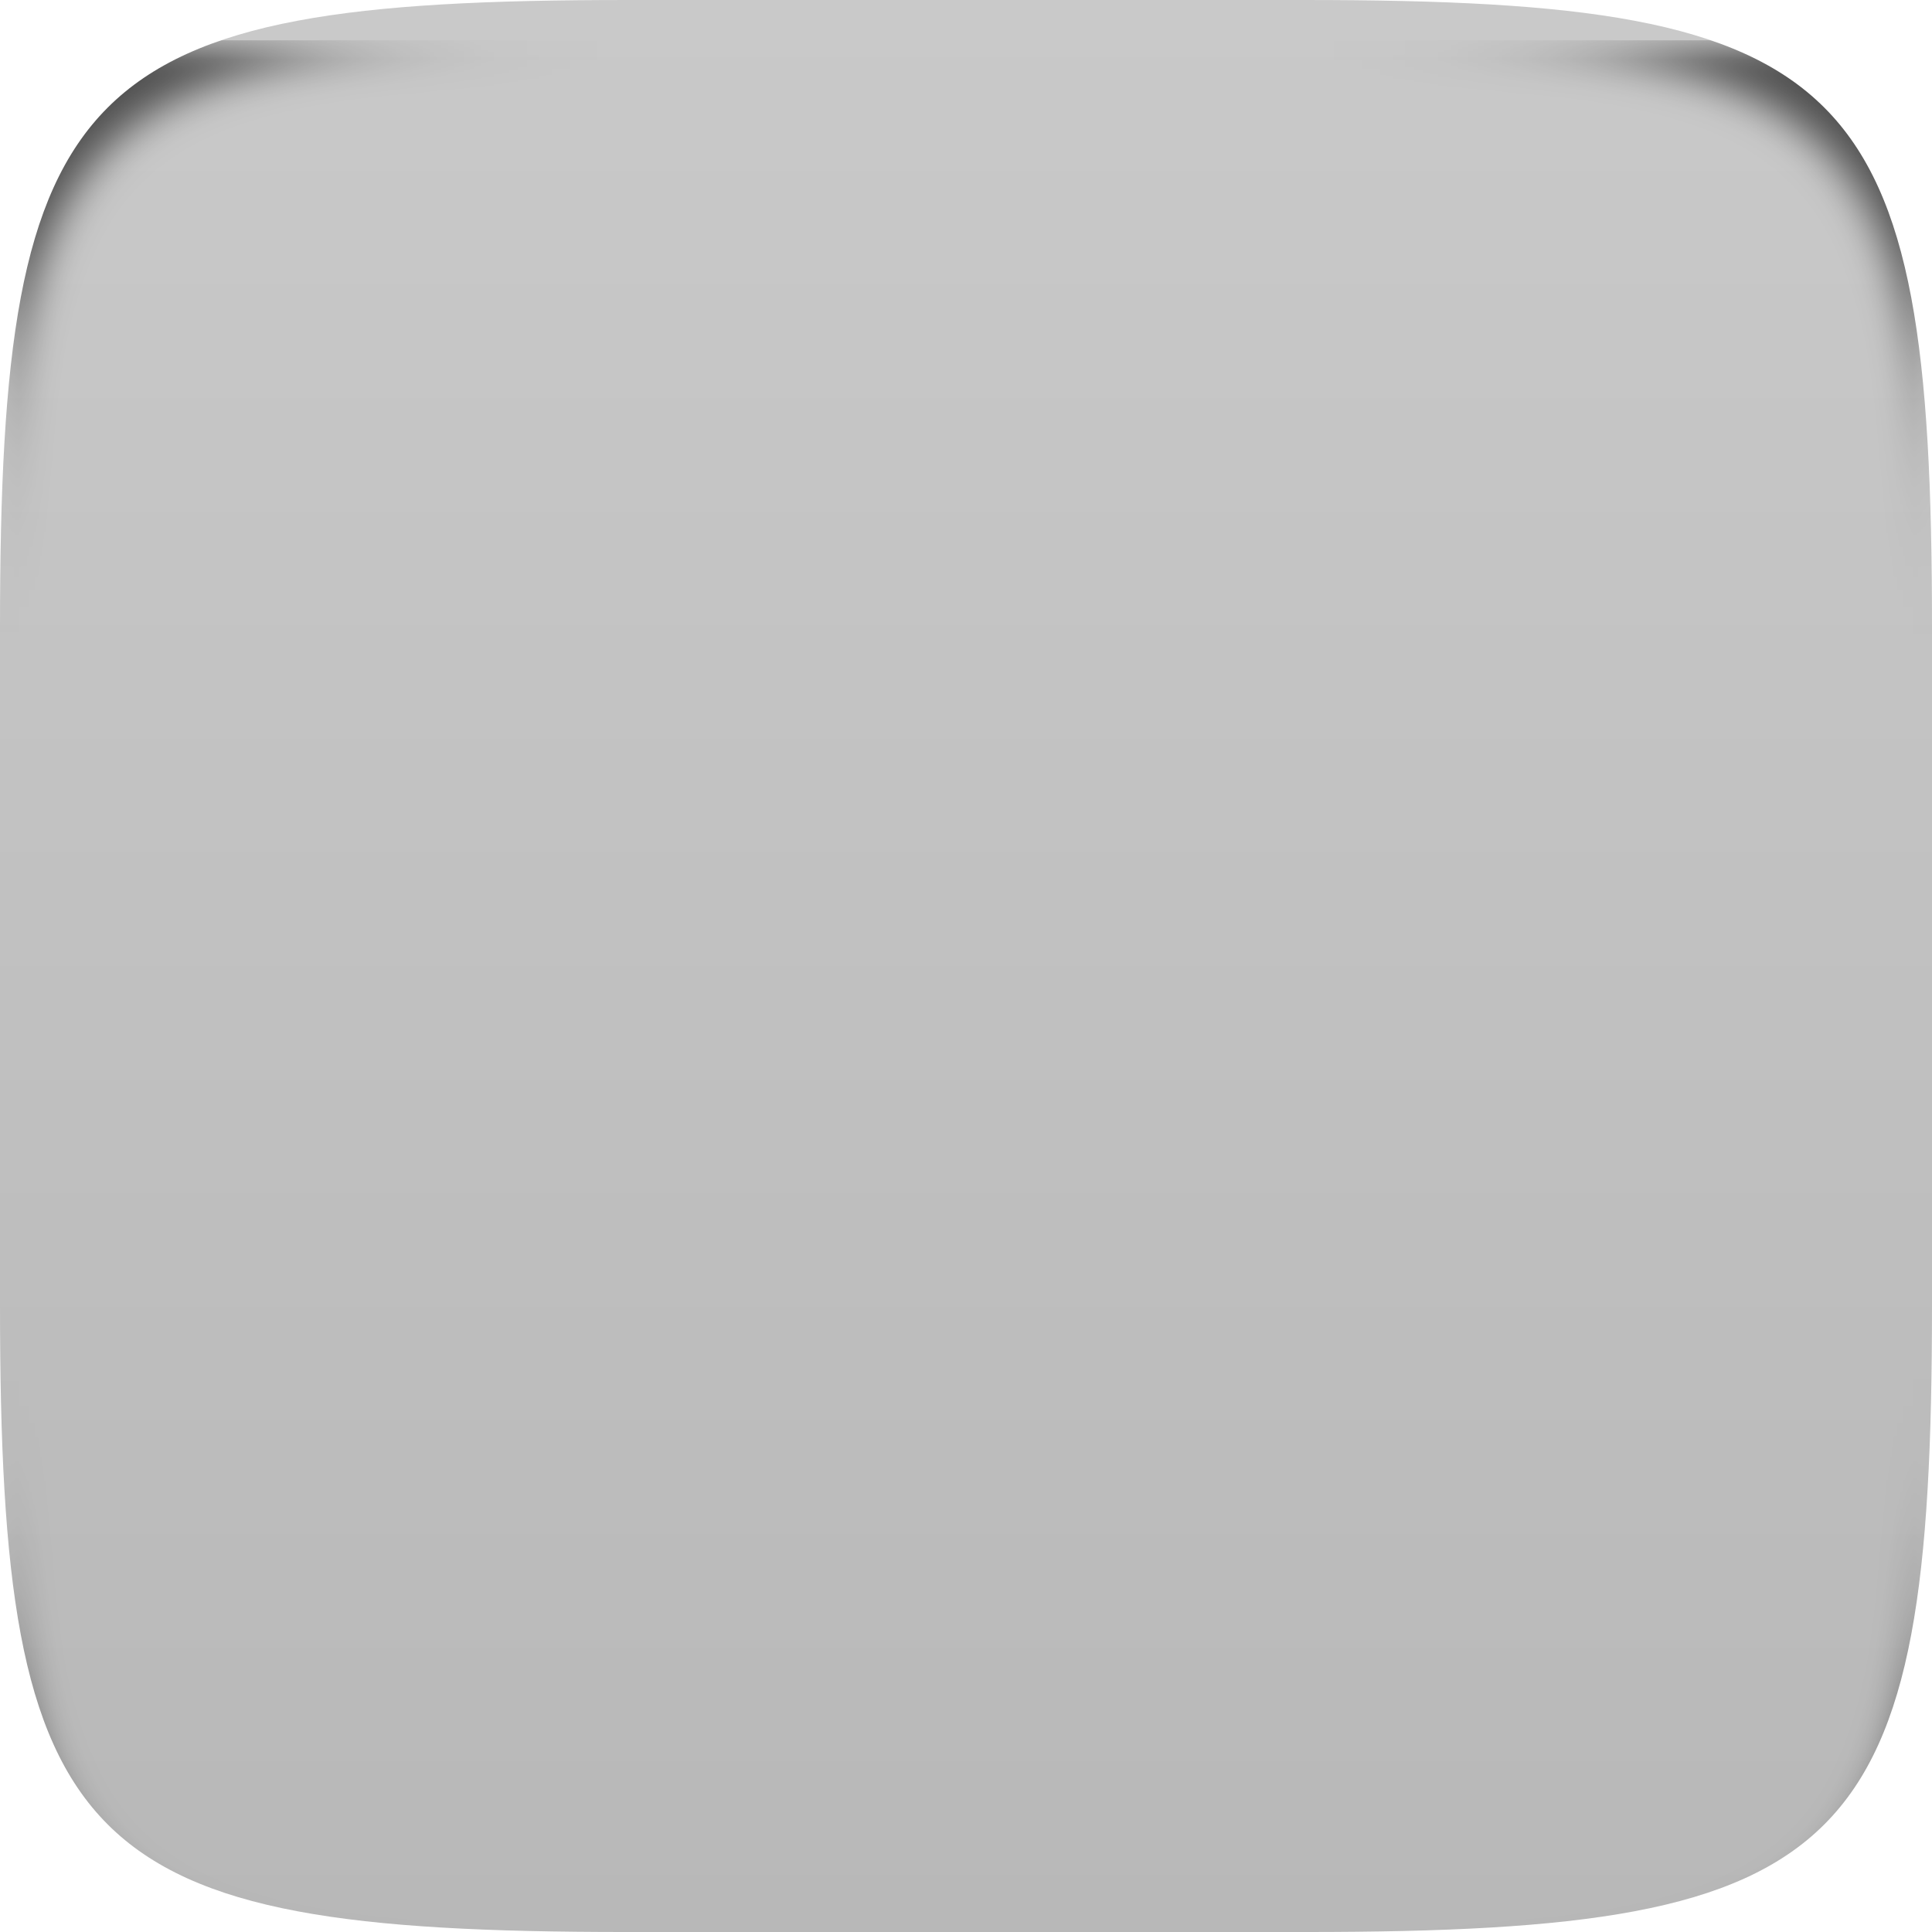
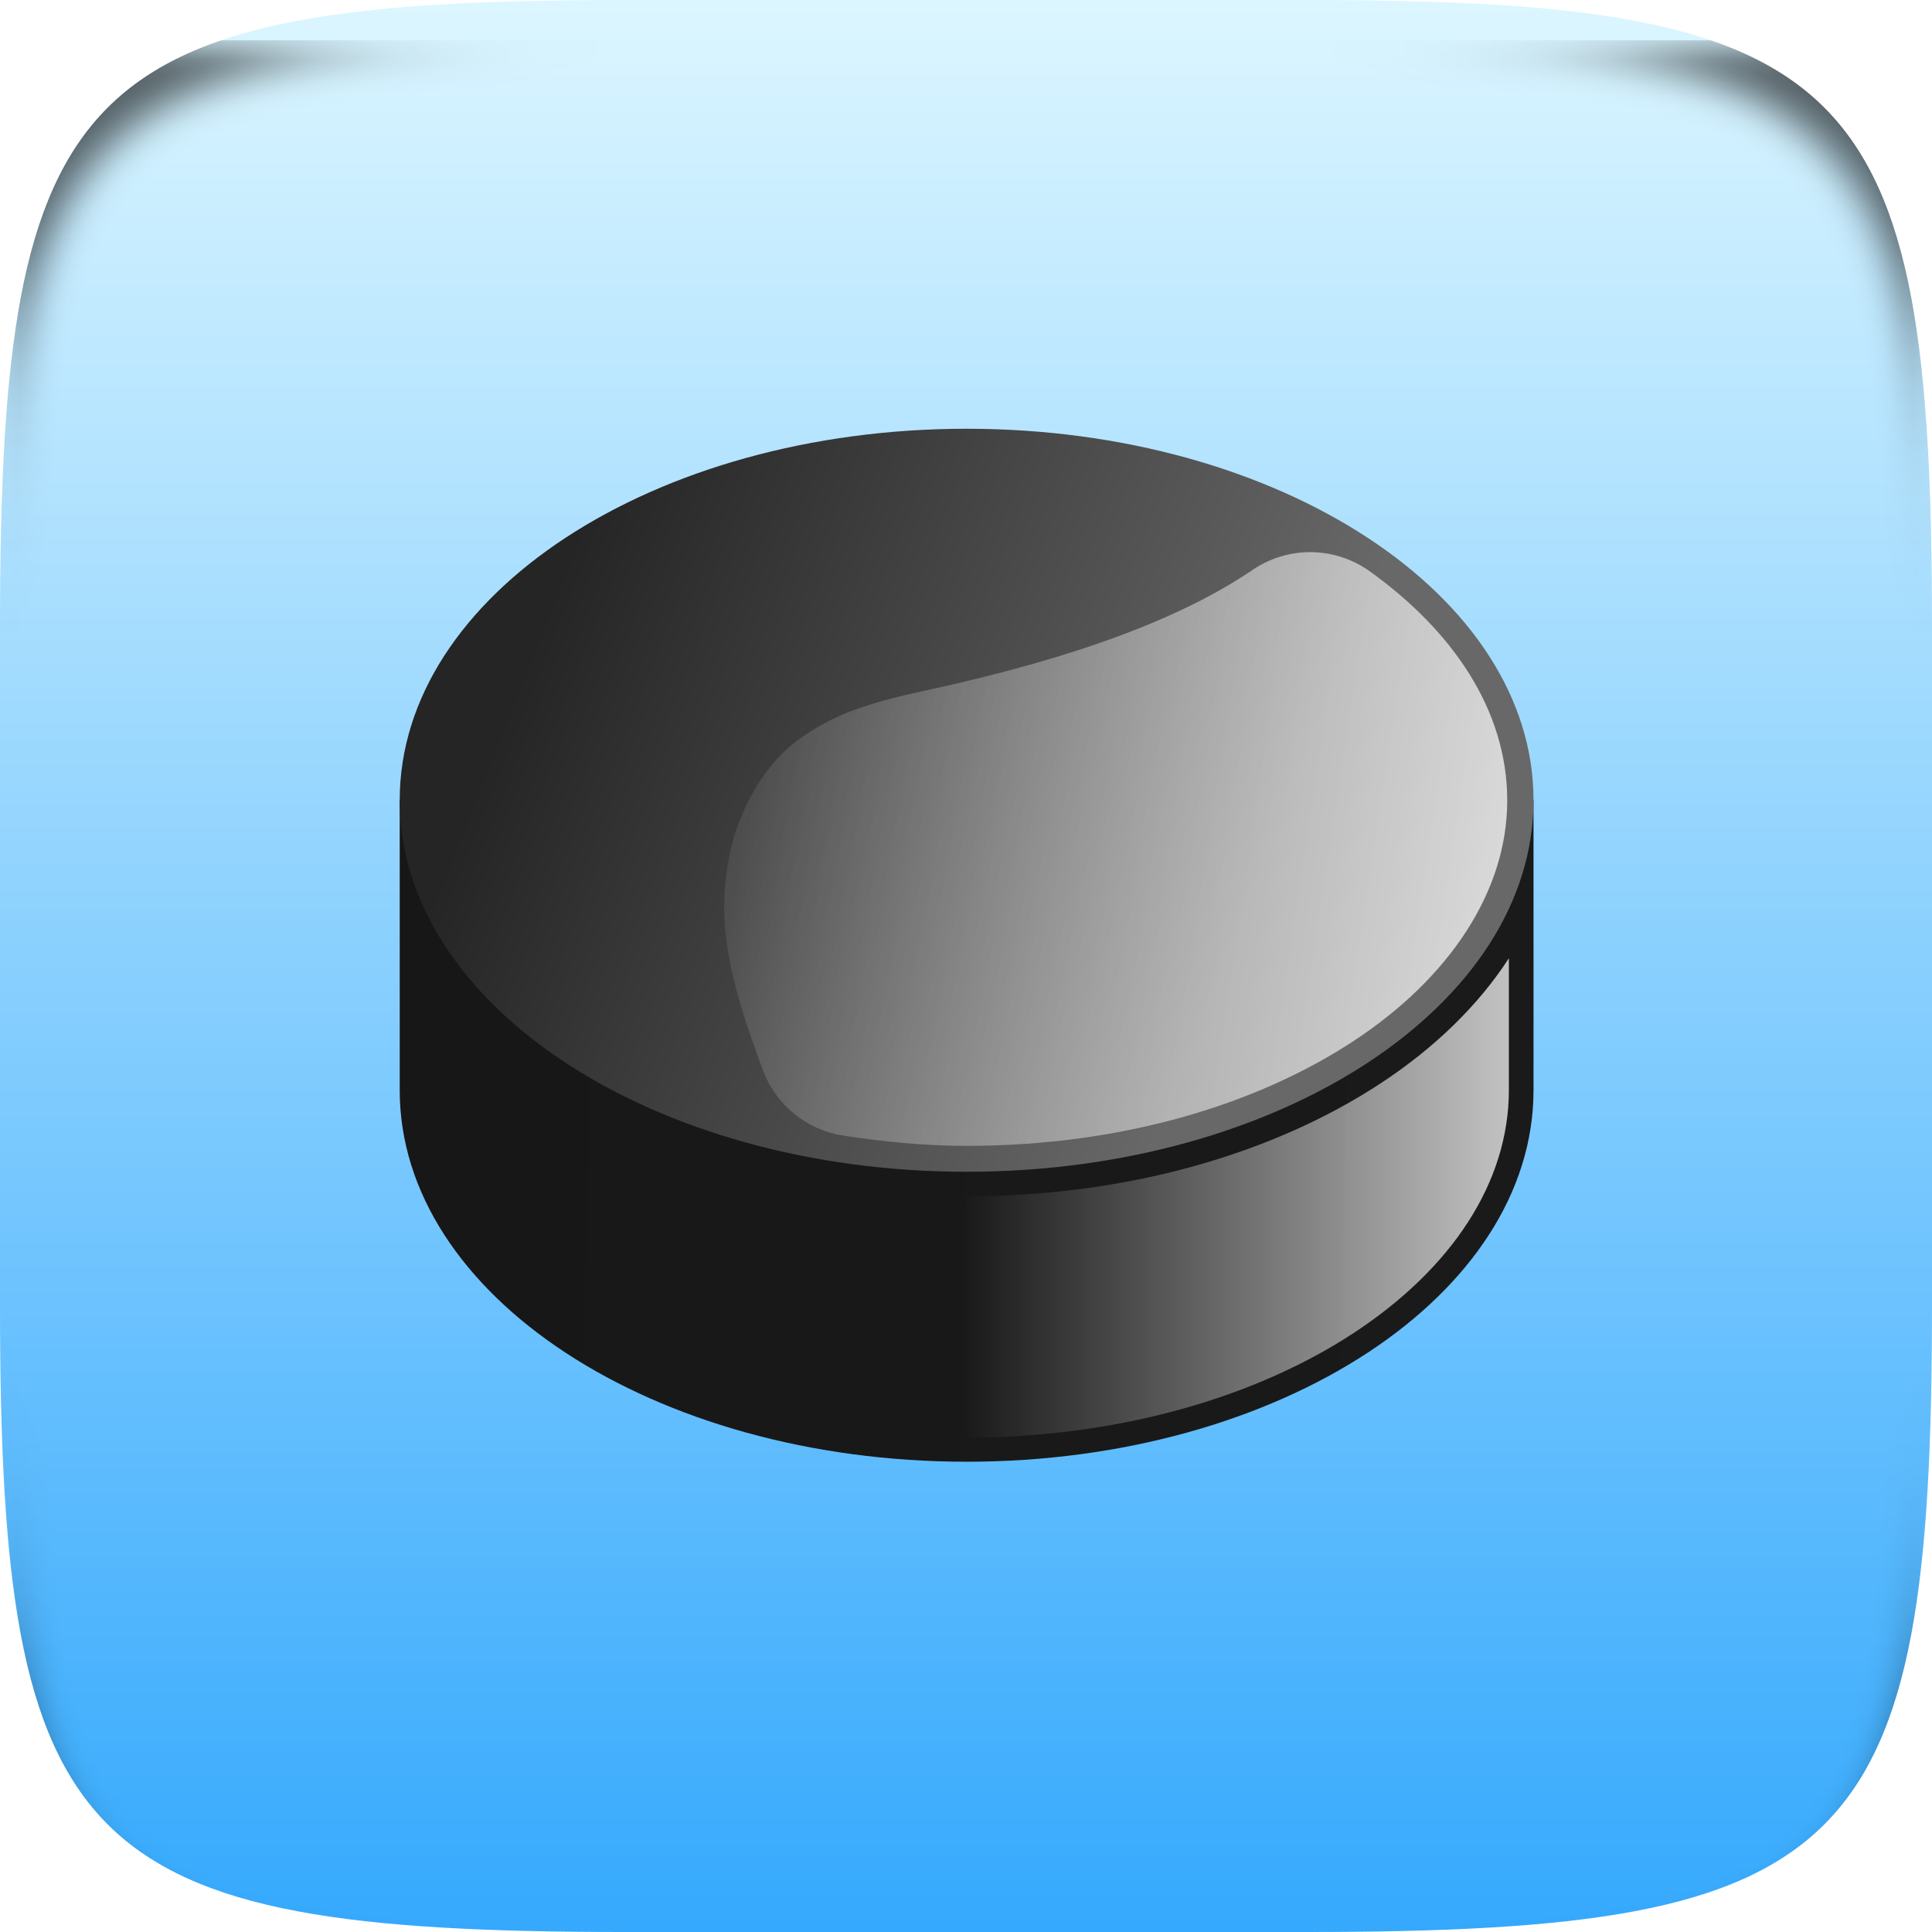
<svg xmlns="http://www.w3.org/2000/svg" xmlns:xlink="http://www.w3.org/1999/xlink" width="96" height="96" id="svg6517" version="1.1">
  <defs id="defs6519">
    <linearGradient xlink:href="#Background" id="linearGradient6461" gradientUnits="userSpaceOnUse" x1="0" y1="970.295" x2="144" y2="970.295" gradientTransform="matrix(0,-0.6666667,0.6660448,0,-866.2599,731.2908)" />
    <linearGradient id="Background">
-       <stop id="stop4178" offset="0" style="stop-color:#b8b8b8;stop-opacity:1" />
-       <stop id="stop4180" offset="1" style="stop-color:#c9c9c9;stop-opacity:1" />
+       <stop id="stop4178" offset="0" style="stop-color:#35a9fd;stop-opacity:1;" />
+       <stop id="stop4180" offset="1" style="stop-color:#dcf6ff;stop-opacity:1;" />
    </linearGradient>
    <filter style="color-interpolation-filters:sRGB;" id="filter1121">
      <feFlood flood-opacity="0.6" flood-color="rgb(0,0,0)" result="flood" id="feFlood1123" />
      <feComposite in="flood" in2="SourceGraphic" operator="out" result="composite1" id="feComposite1125" />
      <feGaussianBlur in="composite1" stdDeviation="1" result="blur" id="feGaussianBlur1127" />
      <feOffset dx="0" dy="2" result="offset" id="feOffset1129" />
      <feComposite in="offset" in2="SourceGraphic" operator="atop" result="composite2" id="feComposite1131" />
    </filter>
    <filter style="color-interpolation-filters:sRGB;" id="filter950">
      <feFlood flood-opacity="0.25" flood-color="rgb(0,0,0)" result="flood" id="feFlood952" />
      <feComposite in="flood" in2="SourceGraphic" operator="in" result="composite1" id="feComposite954" />
      <feGaussianBlur in="composite1" stdDeviation="1" result="blur" id="feGaussianBlur956" />
      <feOffset dx="0" dy="1" result="offset" id="feOffset958" />
      <feComposite in="SourceGraphic" in2="offset" operator="over" result="composite2" id="feComposite960" />
    </filter>
    <clipPath clipPathUnits="userSpaceOnUse" id="clipPath873">
      <g transform="matrix(0,-0.6666667,0.6660448,0,-258.2599,677)" id="g875" style="fill:#ff00ff;fill-opacity:1;stroke:none;display:inline">
        <path style="fill:#ff00ff;fill-opacity:1;stroke:none;display:inline" d="m 46.703,898.228 50.595,0 C 138.162,898.228 144,904.065 144,944.926 l 0,50.738 c 0,40.861 -5.838,46.698 -46.703,46.698 l -50.595,0 C 5.838,1042.362 0,1036.525 0,995.664 L 0,944.926 C 0,904.065 5.838,898.228 46.703,898.228 Z" id="path877" />
      </g>
    </clipPath>
    <filter id="filter891">
      <feGaussianBlur stdDeviation="0.72" id="feGaussianBlur893" />
    </filter>
+     <linearGradient gradientUnits="userSpaceOnUse" xlink:href="#linearGradient3436" id="linearGradient3002" y2="29.273" x2="-215.525" y1="36.734" x1="-166.406" />
+     <linearGradient gradientUnits="userSpaceOnUse" xlink:href="#linearGradient3408" id="linearGradient3000" y2="56.844" x2="-197.748" y1="56.844" x1="-154.875" />
+     <linearGradient gradientUnits="userSpaceOnUse" xlink:href="#linearGradient3348" id="linearGradient2998" y2="206.547" x2="-320.764" y1="146.828" x1="-475.021" />
+     <linearGradient gradientUnits="userSpaceOnUse" xlink:href="#linearGradient3452" id="linearGradient2996" y2="170.189" x2="-496.024" y1="176.161" x1="-250.753" />
+     <linearGradient gradientUnits="userSpaceOnUse" xlink:href="#linearGradient3436" id="linearGradient2556" y2="29.273" x2="-215.525" y1="36.734" x1="-166.406" />
+     <linearGradient gradientUnits="userSpaceOnUse" xlink:href="#linearGradient3408" id="linearGradient2554" y2="56.844" x2="-197.748" y1="56.844" x1="-154.875" />
+     <linearGradient gradientUnits="userSpaceOnUse" xlink:href="#linearGradient3348" id="linearGradient2552" y2="206.547" x2="-320.764" y1="146.828" x1="-475.021" />
+     <linearGradient gradientUnits="userSpaceOnUse" xlink:href="#linearGradient3452" id="linearGradient2550" y2="170.189" x2="-496.024" y1="176.161" x1="-250.753" />
+     <linearGradient gradientUnits="userSpaceOnUse" xlink:href="#linearGradient3452" id="linearGradient3458" y2="170.189" x2="-496.024" y1="176.161" x1="-250.753" />
+     <linearGradient gradientUnits="userSpaceOnUse" xlink:href="#linearGradient3444" id="linearGradient3450" y2="206.547" x2="-320.764" y1="146.828" x1="-475.021" />
+     <linearGradient gradientUnits="userSpaceOnUse" xlink:href="#linearGradient3436" id="linearGradient3442" y2="29.273" x2="-215.525" y1="36.734" x1="-166.406" />
+     <linearGradient gradientUnits="userSpaceOnUse" xlink:href="#linearGradient3408" id="linearGradient3414" y2="56.844" x2="-197.748" y1="56.844" x1="-154.875" />
+     <linearGradient gradientTransform="matrix(1.136752,0,0,1.11055,-325.6382,210.5902)" gradientUnits="userSpaceOnUse" xlink:href="#linearGradient3293" id="linearGradient3362" y2="170.189" x2="-250.753" y1="170.189" x1="-496.024" />
+     <linearGradient gradientUnits="userSpaceOnUse" xlink:href="#linearGradient3352" id="linearGradient3358" y2="-13.163" x2="-196.893" y1="88.819" x1="-172.625" />
+     <radialGradient gradientTransform="matrix(0.653853,0,0,0.20035,102.193,187.697)" gradientUnits="userSpaceOnUse" xlink:href="#linearGradient2166" id="radialGradient1438" fy="228.367" fx="128.726" r="105.216" cy="228.367" cx="128.726" />
+     <linearGradient gradientUnits="userSpaceOnUse" xlink:href="#L0" id="linearGradient1722" y2="73.865" x2="132.784" y1="67.756" x1="132.784" />
+     <linearGradient gradientUnits="userSpaceOnUse" xlink:href="#L0" id="linearGradient1720" y2="79.161" x2="124.575" y1="73.444" x1="124.575" />
+     <linearGradient gradientTransform="matrix(1.44673,0,0,1.44673,-66.247,-46.0691)" gradientUnits="userSpaceOnUse" xlink:href="#L0" id="linearGradient1718" y2="85.32" x2="120.485" y1="68.117" x1="120.485" />
+     <linearGradient gradientTransform="matrix(1.44673,0,0,1.44673,-66.247,-46.0691)" gradientUnits="userSpaceOnUse" xlink:href="#L4" id="linearGradient1716" y2="130.029" x2="100.509" y1="70.033" x1="100.509" />
+     <linearGradient gradientTransform="matrix(1.44673,0,0,1.44673,-66.247,-46.0691)" gradientUnits="userSpaceOnUse" xlink:href="#L4" id="linearGradient1714" y2="158.071" x2="141.272" y1="70.428" x1="141.272" />
+     <linearGradient gradientTransform="matrix(1.44673,0,0,-1.44673,191.995,711.296)" gradientUnits="userSpaceOnUse" xlink:href="#L3" id="linearGradient1712" y2="361.422" x2="-52.251" y1="457.03" x1="-52.251" />
+     <linearGradient gradientTransform="matrix(1.44673,0,0,1.44673,-66.247,-46.0691)" gradientUnits="userSpaceOnUse" xlink:href="#L1" id="linearGradient1710" y2="183.368" x2="127.662" y1="63.215" x1="127.662" />
+     <radialGradient gradientTransform="matrix(1.44673,0,0,-1.44673,191.995,711.296)" gradientUnits="userSpaceOnUse" xlink:href="#R0" id="radialGradient1708" fy="439.632" fx="-57.022" r="97.988" cy="439.632" cx="-57.022" />
+     <linearGradient gradientTransform="matrix(1.44673,0,0,-1.44673,191.992,711.297)" gradientUnits="userSpaceOnUse" xlink:href="#L2" id="linearGradient1706" y2="397.34" x2="12.991" y1="397.34" x1="-117.002" />
+     <radialGradient gradientTransform="matrix(1.08563,0,0,0.332654,-22.9955,142.863)" gradientUnits="userSpaceOnUse" xlink:href="#linearGradient3166" id="radialGradient1691" fy="228.367" fx="128.726" r="105.216" cy="228.367" cx="128.726" />
+     <linearGradient gradientTransform="matrix(1.68,0,0,1.68,599.333,-89.7192)" gradientUnits="userSpaceOnUse" xlink:href="#L0" id="linearGradient1526" y2="85.32" x2="120.485" y1="68.117" x1="120.485" />
+     <linearGradient gradientTransform="matrix(1.68,0,0,1.68,599.333,-89.7192)" gradientUnits="userSpaceOnUse" xlink:href="#L4" id="linearGradient1524" y2="130.029" x2="100.509" y1="70.033" x1="100.509" />
+     <linearGradient gradientTransform="matrix(1.68,0,0,1.68,599.333,-89.7192)" gradientUnits="userSpaceOnUse" xlink:href="#L4" id="linearGradient1522" y2="158.071" x2="141.272" y1="70.428" x1="141.272" />
+     <linearGradient gradientTransform="matrix(1.68,0,0,-1.68,899.213,789.761)" gradientUnits="userSpaceOnUse" xlink:href="#L3" id="linearGradient1520" y2="361.422" x2="-52.251" y1="457.03" x1="-52.251" />
+     <linearGradient gradientTransform="matrix(1.68,0,0,1.68,599.333,-89.7192)" gradientUnits="userSpaceOnUse" xlink:href="#L1" id="linearGradient1518" y2="183.368" x2="127.662" y1="63.215" x1="127.662" />
+     <radialGradient gradientTransform="matrix(1.68,0,0,-1.68,899.213,789.761)" gradientUnits="userSpaceOnUse" xlink:href="#R0" id="radialGradient1516" fy="439.632" fx="-57.022" r="97.988" cy="439.632" cx="-57.022" />
+     <linearGradient gradientTransform="matrix(1.68,0,0,-1.68,899.209,789.763)" gradientUnits="userSpaceOnUse" xlink:href="#L2" id="linearGradient1514" y2="397.34" x2="12.991" y1="397.34" x1="-117.002" />
+     <radialGradient gradientTransform="matrix(1.26068,0,0,0.386291,649.563,129.675)" gradientUnits="userSpaceOnUse" xlink:href="#linearGradient3166" id="radialGradient1512" fy="228.367" fx="128.726" r="105.216" cy="228.367" cx="128.726" />
+     <linearGradient gradientUnits="userSpaceOnUse" xlink:href="#L0" id="L8" y2="73.865" x2="132.784" y1="67.756" x1="132.784" />
+     <linearGradient gradientUnits="userSpaceOnUse" xlink:href="#L0" id="L7" y2="79.161" x2="124.575" y1="73.444" x1="124.575" />
+     <linearGradient gradientTransform="matrix(1.68,0,0,1.68,599.333,-89.7192)" gradientUnits="userSpaceOnUse" xlink:href="#L0" id="L6" y2="85.32" x2="120.485" y1="68.117" x1="120.485" />
+     <linearGradient gradientTransform="matrix(1.68,0,0,1.68,599.333,-89.7192)" gradientUnits="userSpaceOnUse" xlink:href="#L4" id="L5" y2="130.029" x2="100.509" y1="70.033" x1="100.509" />
+     <linearGradient gradientTransform="matrix(1.68,0,0,1.68,-86.7,-86.6997)" gradientUnits="userSpaceOnUse" id="L4" y2="158.071" x2="141.272" y1="70.428" x1="141.272">
+       <stop offset="0" style="stop-color:#ffffff;stop-opacity:1" id="stop38" />
+       <stop offset="0.497" style="stop-color:#00a100;stop-opacity:1" id="stop40" />
+       <stop offset="0.994" style="stop-color:#000000;stop-opacity:1" id="stop42" />
+     </linearGradient>
+     <linearGradient gradientTransform="matrix(1.68,0,0,-1.68,899.213,789.761)" gradientUnits="userSpaceOnUse" id="L3" y2="361.422" x2="-52.251" y1="457.03" x1="-52.251">
+       <stop offset="0" style="stop-color:#ffffff;stop-opacity:1" id="stop33" />
+       <stop offset="1" style="stop-color:#94caff;stop-opacity:1" id="stop35" />
+     </linearGradient>
+     <radialGradient gradientTransform="matrix(1.68,0,0,-1.68,899.213,789.761)" gradientUnits="userSpaceOnUse" id="R0" fy="439.632" fx="-57.022" r="97.988" cy="439.632" cx="-57.022">
+       <stop offset="0" style="stop-color:#ffffff;stop-opacity:1" id="stop26" />
+       <stop offset="0.595" style="stop-color:#57adff;stop-opacity:1" id="stop28" />
+       <stop offset="0.994" style="stop-color:#c9e6ff;stop-opacity:1" id="stop30" />
+     </radialGradient>
+     <linearGradient gradientTransform="matrix(1.68,0,0,-1.68,899.209,789.763)" gradientUnits="userSpaceOnUse" id="L2" y2="397.34" x2="12.991" y1="397.34" x1="-117.002">
+       <stop offset="0" style="stop-color:#0053bd;stop-opacity:1" id="stop21" />
+       <stop offset="0.994" style="stop-color:#0032a4;stop-opacity:1" id="stop23" />
+     </linearGradient>
+     <linearGradient gradientTransform="matrix(1.68,0,0,1.68,599.333,-89.7192)" gradientUnits="userSpaceOnUse" id="L1" y2="183.368" x2="127.662" y1="63.215" x1="127.662">
+       <stop offset="0" style="stop-color:#006a00;stop-opacity:1" id="stop14" />
+       <stop offset="0.2" style="stop-color:#004000;stop-opacity:1" id="stop16" />
+       <stop offset="1" style="stop-color:#00d000;stop-opacity:1" id="stop18" />
+     </linearGradient>
+     <linearGradient gradientTransform="matrix(1.68,0,0,1.68,-86.7,-86.6997)" gradientUnits="userSpaceOnUse" id="L0" y2="158.071" x2="141.272" y1="70.428" x1="141.272">
+       <stop offset="0" style="stop-color:#ffffff;stop-opacity:1" id="stop9" />
+       <stop offset="1" style="stop-color:#00a200;stop-opacity:1" id="stop11" />
+     </linearGradient>
+     <linearGradient id="linearGradient3166">
+       <stop offset="0" style="stop-color:#676767;stop-opacity:1" id="stop3168" />
+       <stop offset="1" style="stop-color:#656565;stop-opacity:0" id="stop3170" />
+     </linearGradient>
+     <linearGradient id="linearGradient2166">
+       <stop offset="0" style="stop-color:#b5b5b5;stop-opacity:1" id="stop2168" />
+       <stop offset="1" style="stop-color:#b5b5b5;stop-opacity:0" id="stop2170" />
+     </linearGradient>
+     <linearGradient id="linearGradient3293">
+       <stop offset="0" style="stop-color:#252525;stop-opacity:1" id="stop3295" />
+       <stop offset="0.7" style="stop-color:#9d9d9d;stop-opacity:1" id="stop3301" />
+       <stop offset="1" style="stop-color:#2b2b2b;stop-opacity:1" id="stop3297" />
+     </linearGradient>
+     <linearGradient id="linearGradient3352">
+       <stop offset="0" style="stop-color:#ffffff;stop-opacity:1" id="stop3354" />
+       <stop offset="1" style="stop-color:#ffffff;stop-opacity:0" id="stop3356" />
+     </linearGradient>
+     <linearGradient id="linearGradient3408">
+       <stop offset="0" style="stop-color:#ffffff;stop-opacity:1" id="stop3410" />
+       <stop offset="1" style="stop-color:#ffffff;stop-opacity:0" id="stop3412" />
+     </linearGradient>
+     <linearGradient id="linearGradient3436">
+       <stop offset="0" style="stop-color:#ffffff;stop-opacity:1" id="stop3438" />
+       <stop offset="1" style="stop-color:#ffffff;stop-opacity:0" id="stop3440" />
+     </linearGradient>
+     <linearGradient id="linearGradient3444">
+       <stop offset="0" style="stop-color:#2c2c2c;stop-opacity:1" id="stop3446" />
+       <stop offset="1" style="stop-color:#4a4a4a;stop-opacity:1" id="stop3448" />
+     </linearGradient>
+     <linearGradient id="linearGradient3452">
+       <stop offset="0" style="stop-color:#1a1a1a;stop-opacity:1" id="stop3454" />
+       <stop offset="1" style="stop-color:#171717;stop-opacity:1" id="stop3456" />
+     </linearGradient>
+     <linearGradient id="linearGradient3348">
+       <stop offset="0" style="stop-color:#252525;stop-opacity:1" id="stop3350" />
+       <stop offset="1" style="stop-color:#686868;stop-opacity:1" id="stop3352" />
+     </linearGradient>
+     <linearGradient gradientUnits="userSpaceOnUse" xlink:href="#linearGradient3452-9" id="linearGradient2996-9" y2="170.189" x2="-496.024" y1="176.161" x1="-250.753" />
+     <linearGradient id="linearGradient3452-9">
+       <stop offset="0" style="stop-color:#1a1a1a;stop-opacity:1" id="stop3454-6" />
+       <stop offset="1" style="stop-color:#171717;stop-opacity:1" id="stop3456-1" />
+     </linearGradient>
+     <linearGradient gradientUnits="userSpaceOnUse" xlink:href="#linearGradient3348-5" id="linearGradient2998-4" y2="206.547" x2="-320.764" y1="146.828" x1="-475.021" />
+     <linearGradient id="linearGradient3348-5">
+       <stop offset="0" style="stop-color:#252525;stop-opacity:1" id="stop3350-9" />
+       <stop offset="1" style="stop-color:#686868;stop-opacity:1" id="stop3352-9" />
+     </linearGradient>
+     <linearGradient gradientUnits="userSpaceOnUse" xlink:href="#linearGradient3408-2" id="linearGradient3000-8" y2="56.844" x2="-197.748" y1="56.844" x1="-154.875" />
+     <linearGradient id="linearGradient3408-2">
+       <stop offset="0" style="stop-color:#ffffff;stop-opacity:1" id="stop3410-1" />
+       <stop offset="1" style="stop-color:#ffffff;stop-opacity:0" id="stop3412-5" />
+     </linearGradient>
+     <linearGradient gradientUnits="userSpaceOnUse" xlink:href="#linearGradient3436-1" id="linearGradient3002-9" y2="29.273" x2="-215.525" y1="36.734" x1="-166.406" />
+     <linearGradient id="linearGradient3436-1">
+       <stop offset="0" style="stop-color:#ffffff;stop-opacity:1" id="stop3438-8" />
+       <stop offset="1" style="stop-color:#ffffff;stop-opacity:0" id="stop3440-7" />
+     </linearGradient>
  </defs>
  <g id="layer1" transform="translate(268,-635.2908)" style="display:inline">
-     <path style="fill:url(#linearGradient6461);fill-opacity:1;stroke:none;display:inline;filter:url(#filter1121)" d="m -268,700.156 0,-33.73 c 0,-27.243 3.888,-31.135 31.103,-31.135 l 33.794,0 c 27.215,0 31.103,3.892 31.103,31.135 l 0,33.73 c 0,27.243 -3.888,31.135 -31.103,31.135 l -33.794,0 C -264.112,731.291 -268,727.399 -268,700.156 Z" id="path6455" />
+     <path style="fill:url(#linearGradient6461);fill-opacity:1.0;stroke:none;display:inline;filter:url(#filter1121)" d="m -268,700.156 0,-33.73 c 0,-27.243 3.888,-31.135 31.103,-31.135 l 33.794,0 c 27.215,0 31.103,3.892 31.103,31.135 l 0,33.73 c 0,27.243 -3.888,31.135 -31.103,31.135 l -33.794,0 C -264.112,731.291 -268,727.399 -268,700.156 Z" id="path6455" />
  </g>
-   <g id="layer3" style="display:inline" />
+   <g id="layer3" style="display:inline">
+     <g style="display:inline" id="g4900" transform="matrix(0.234375,0,0,0.234375,18.03046,16.96851)">
+       <rect style="fill:none" id="rect48" y="28.592" x="8.415" height="220.455" width="220.455" />
+       <g id="g2988" transform="matrix(1.299969,0,0,1.299969,-5.63415,-86.252)">
+         <g style="display:inline" id="g2454">
+           <g id="g2544" transform="matrix(0.6631983,0,0,0.6631983,661.8363,45.17308)">
+             <path style="fill:url(#linearGradient2996-9);fill-opacity:1;fill-rule:nonzero;stroke:none" id="path3289" transform="matrix(1.136752,0,0,1.11055,-418.4927,37.07422)" d="m -496.024,96.954 0,64.206 c 0,45.409 54.941,82.263 122.636,82.263 67.695,0 122.636,-36.854 122.636,-82.263 l 0,-64.206" />
+             <path style="fill:url(#linearGradient2998-4);fill-opacity:1;fill-rule:nonzero;stroke:none" id="path2517" transform="matrix(1.136752,0,0,1.11055,-418.4927,-34.23088)" d="m -250.753,161.161 c 0,45.409 -54.941,82.263 -122.636,82.263 -67.695,0 -122.636,-36.853 -122.636,-82.263 0,-45.409 54.941,-82.264 122.636,-82.264 67.695,0 122.636,36.854 122.636,82.263 z" />
+             <path style="fill:url(#linearGradient3000-8);fill-opacity:1;fill-rule:nonzero;stroke:none" id="path3375" transform="scale(4.266667,4.266667)" d="m -166.312,43.031 c -1.775,2.743 -4.329,5.202 -7.406,7.219 -6.181,4.052 -14.579,6.5 -23.844,6.5 -0.659,0 -1.293,-0.066 -1.938,-0.094 l 0,13.938 c 0.646,0.03 1.291,0.062 1.938,0.062 8.771,0 16.674,-2.327 22.312,-6.031 5.639,-3.704 8.938,-8.664 8.938,-14 l 0,-7.594 z" />
+             <path style="opacity:0.75;fill:url(#linearGradient3002-9);fill-opacity:1;fill-rule:evenodd;stroke:none" id="path3426" transform="scale(4.266667,4.266667)" d="m -177.656,19.625 a 5.907,5.907 0 0 0 -3.438,1.031 c -4.105,2.782 -10.19,5.067 -18.812,6.938 -3.098,0.672 -5.394,1.327 -7.562,3 -2.168,1.673 -3.247,4.438 -3.594,5.781 -1.112,4.305 -0.161,7.958 1.75,13.094 a 5.907,5.907 0 0 0 4.625,3.781 c 2.166,0.33 4.55,0.594 7.125,0.594 8.797,0 16.598,-2.305 22.281,-6.031 5.5,-3.605 8.875,-8.601 8.875,-13.875 0,-5.209 -3.153,-9.794 -7.938,-13.219 a 5.907,5.907 0 0 0 -3.312,-1.094 z" />
+           </g>
+         </g>
+       </g>
+     </g>
+   </g>
  <g id="layer2" style="display:none">
    <g style="display:inline" transform="translate(-340,-581)" id="g4394" clip-path="none">
      <g id="g855">
        <g id="g870" clip-path="url(#clipPath873)" style="opacity:0.6;filter:url(#filter891)">
          <path transform="matrix(1.499999,0,0,1.499999,-29.99979,-237.5428)" d="m 264,552.362 a 12,12 0 1 1 -24,0 A 12,12 0 1 1 264,552.362 Z" id="path844" style="color:#000000;fill:#000000;fill-opacity:1;fill-rule:nonzero;stroke:none;stroke-width:4;marker:none;visibility:visible;display:inline;overflow:visible;enable-background:accumulate" />
        </g>
        <g id="g862">
          <path style="color:#000000;fill:#f5f5f5;fill-opacity:1;fill-rule:nonzero;stroke:none;stroke-width:4;marker:none;visibility:visible;display:inline;overflow:visible;enable-background:accumulate" id="path4398" d="m 264,552.362 a 12,12 0 1 1 -24,0 A 12,12 0 1 1 264,552.362 Z" transform="matrix(1.499999,0,0,1.499999,-29.99979,-238.5428)" />
          <path transform="matrix(1.25,0,0,1.25,33,-100.4527)" d="m 264,552.362 a 12,12 0 1 1 -24,0 A 12,12 0 1 1 264,552.362 Z" id="path4400" style="color:#000000;fill:#dd4814;fill-opacity:1;fill-rule:nonzero;stroke:none;stroke-width:4;marker:none;visibility:visible;display:inline;overflow:visible;enable-background:accumulate" />
          <path style="color:#000000;fill:#f5f5f5;fill-opacity:1;fill-rule:nonzero;stroke:none;stroke-width:3;marker:none;visibility:visible;display:inline;overflow:visible;enable-background:accumulate" id="path4459" d="m 669.817,595.777 c -0.391,0.226 -3.626,-1.903 -4.076,-1.951 -0.449,-0.047 -4.057,1.363 -4.392,1.061 -0.336,-0.302 0.69,-4.037 0.596,-4.479 -0.094,-0.442 -2.55,-3.437 -2.366,-3.85 0.184,-0.413 4.053,-0.592 4.444,-0.818 0.391,-0.226 2.481,-3.487 2.93,-3.44 0.449,0.047 1.815,3.671 2.151,3.974 0.336,0.302 4.083,1.282 4.177,1.724 0.094,0.442 -2.931,2.861 -3.115,3.274 C 669.982,591.684 670.209,595.551 669.817,595.777 Z" transform="matrix(1.511423,-0.1636638,0.1636638,1.511423,-755.3735,-191.9365)" />
        </g>
      </g>
    </g>
  </g>
+   <style id="style4" type="text/css" />
</svg>
